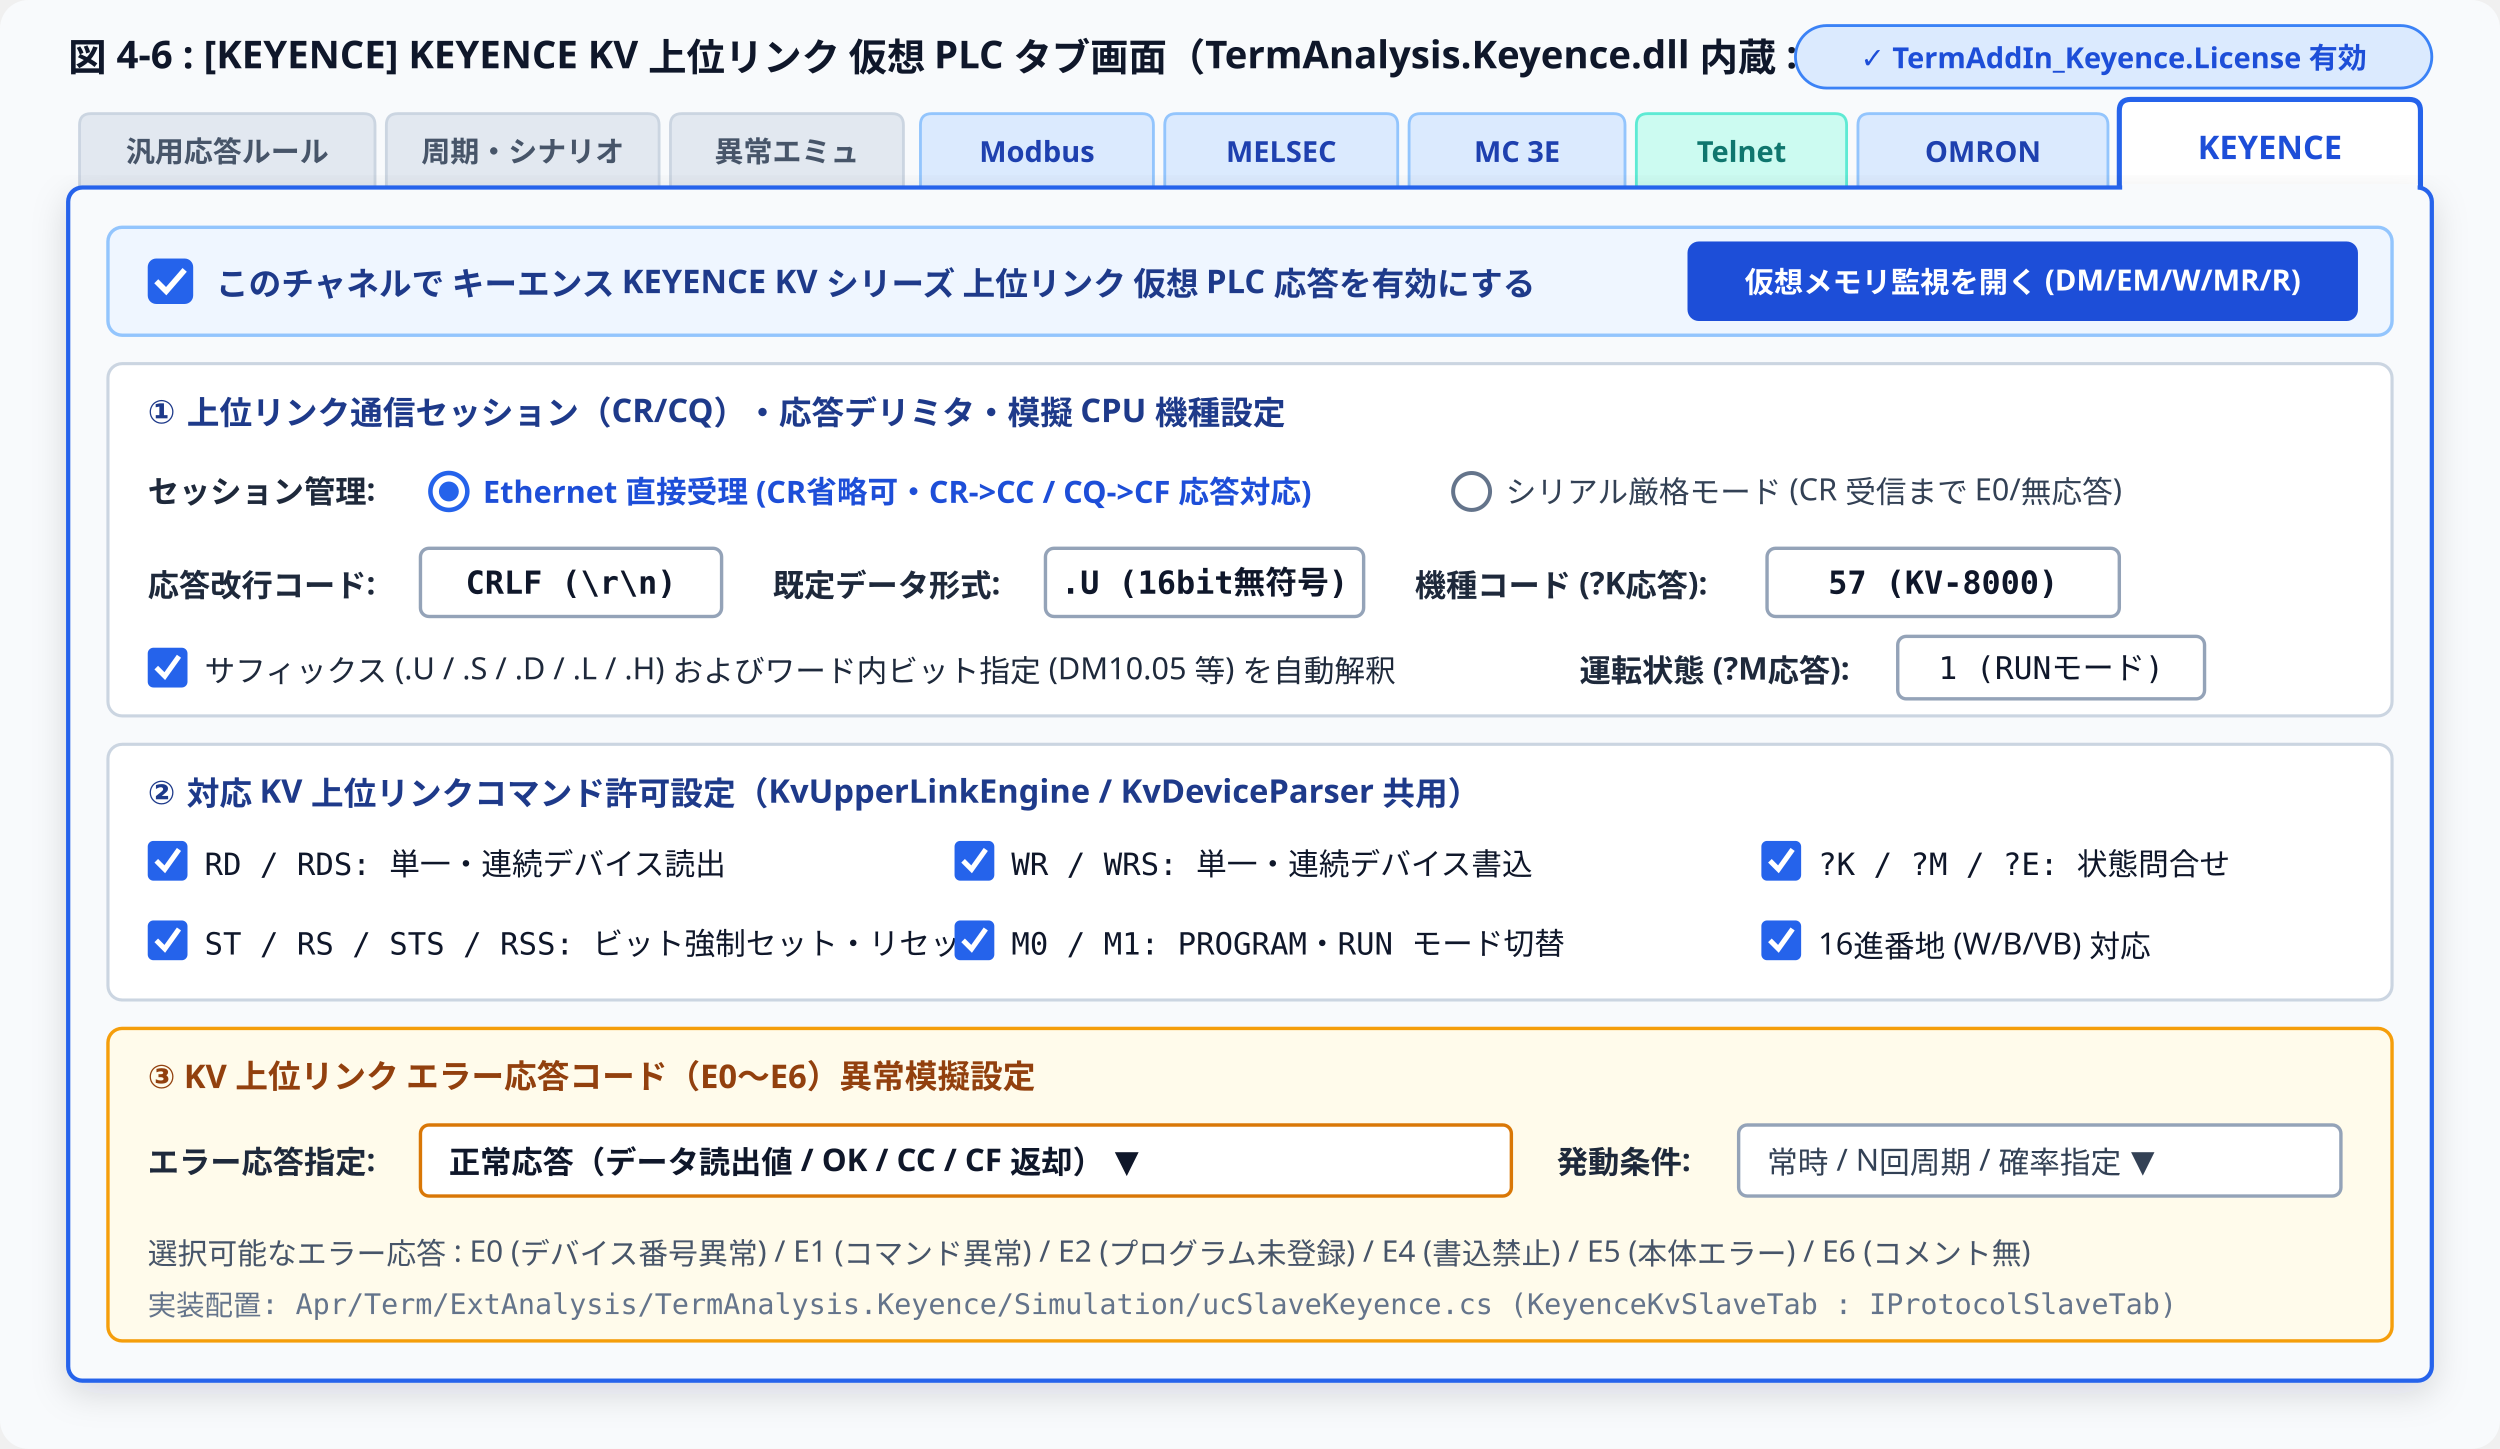
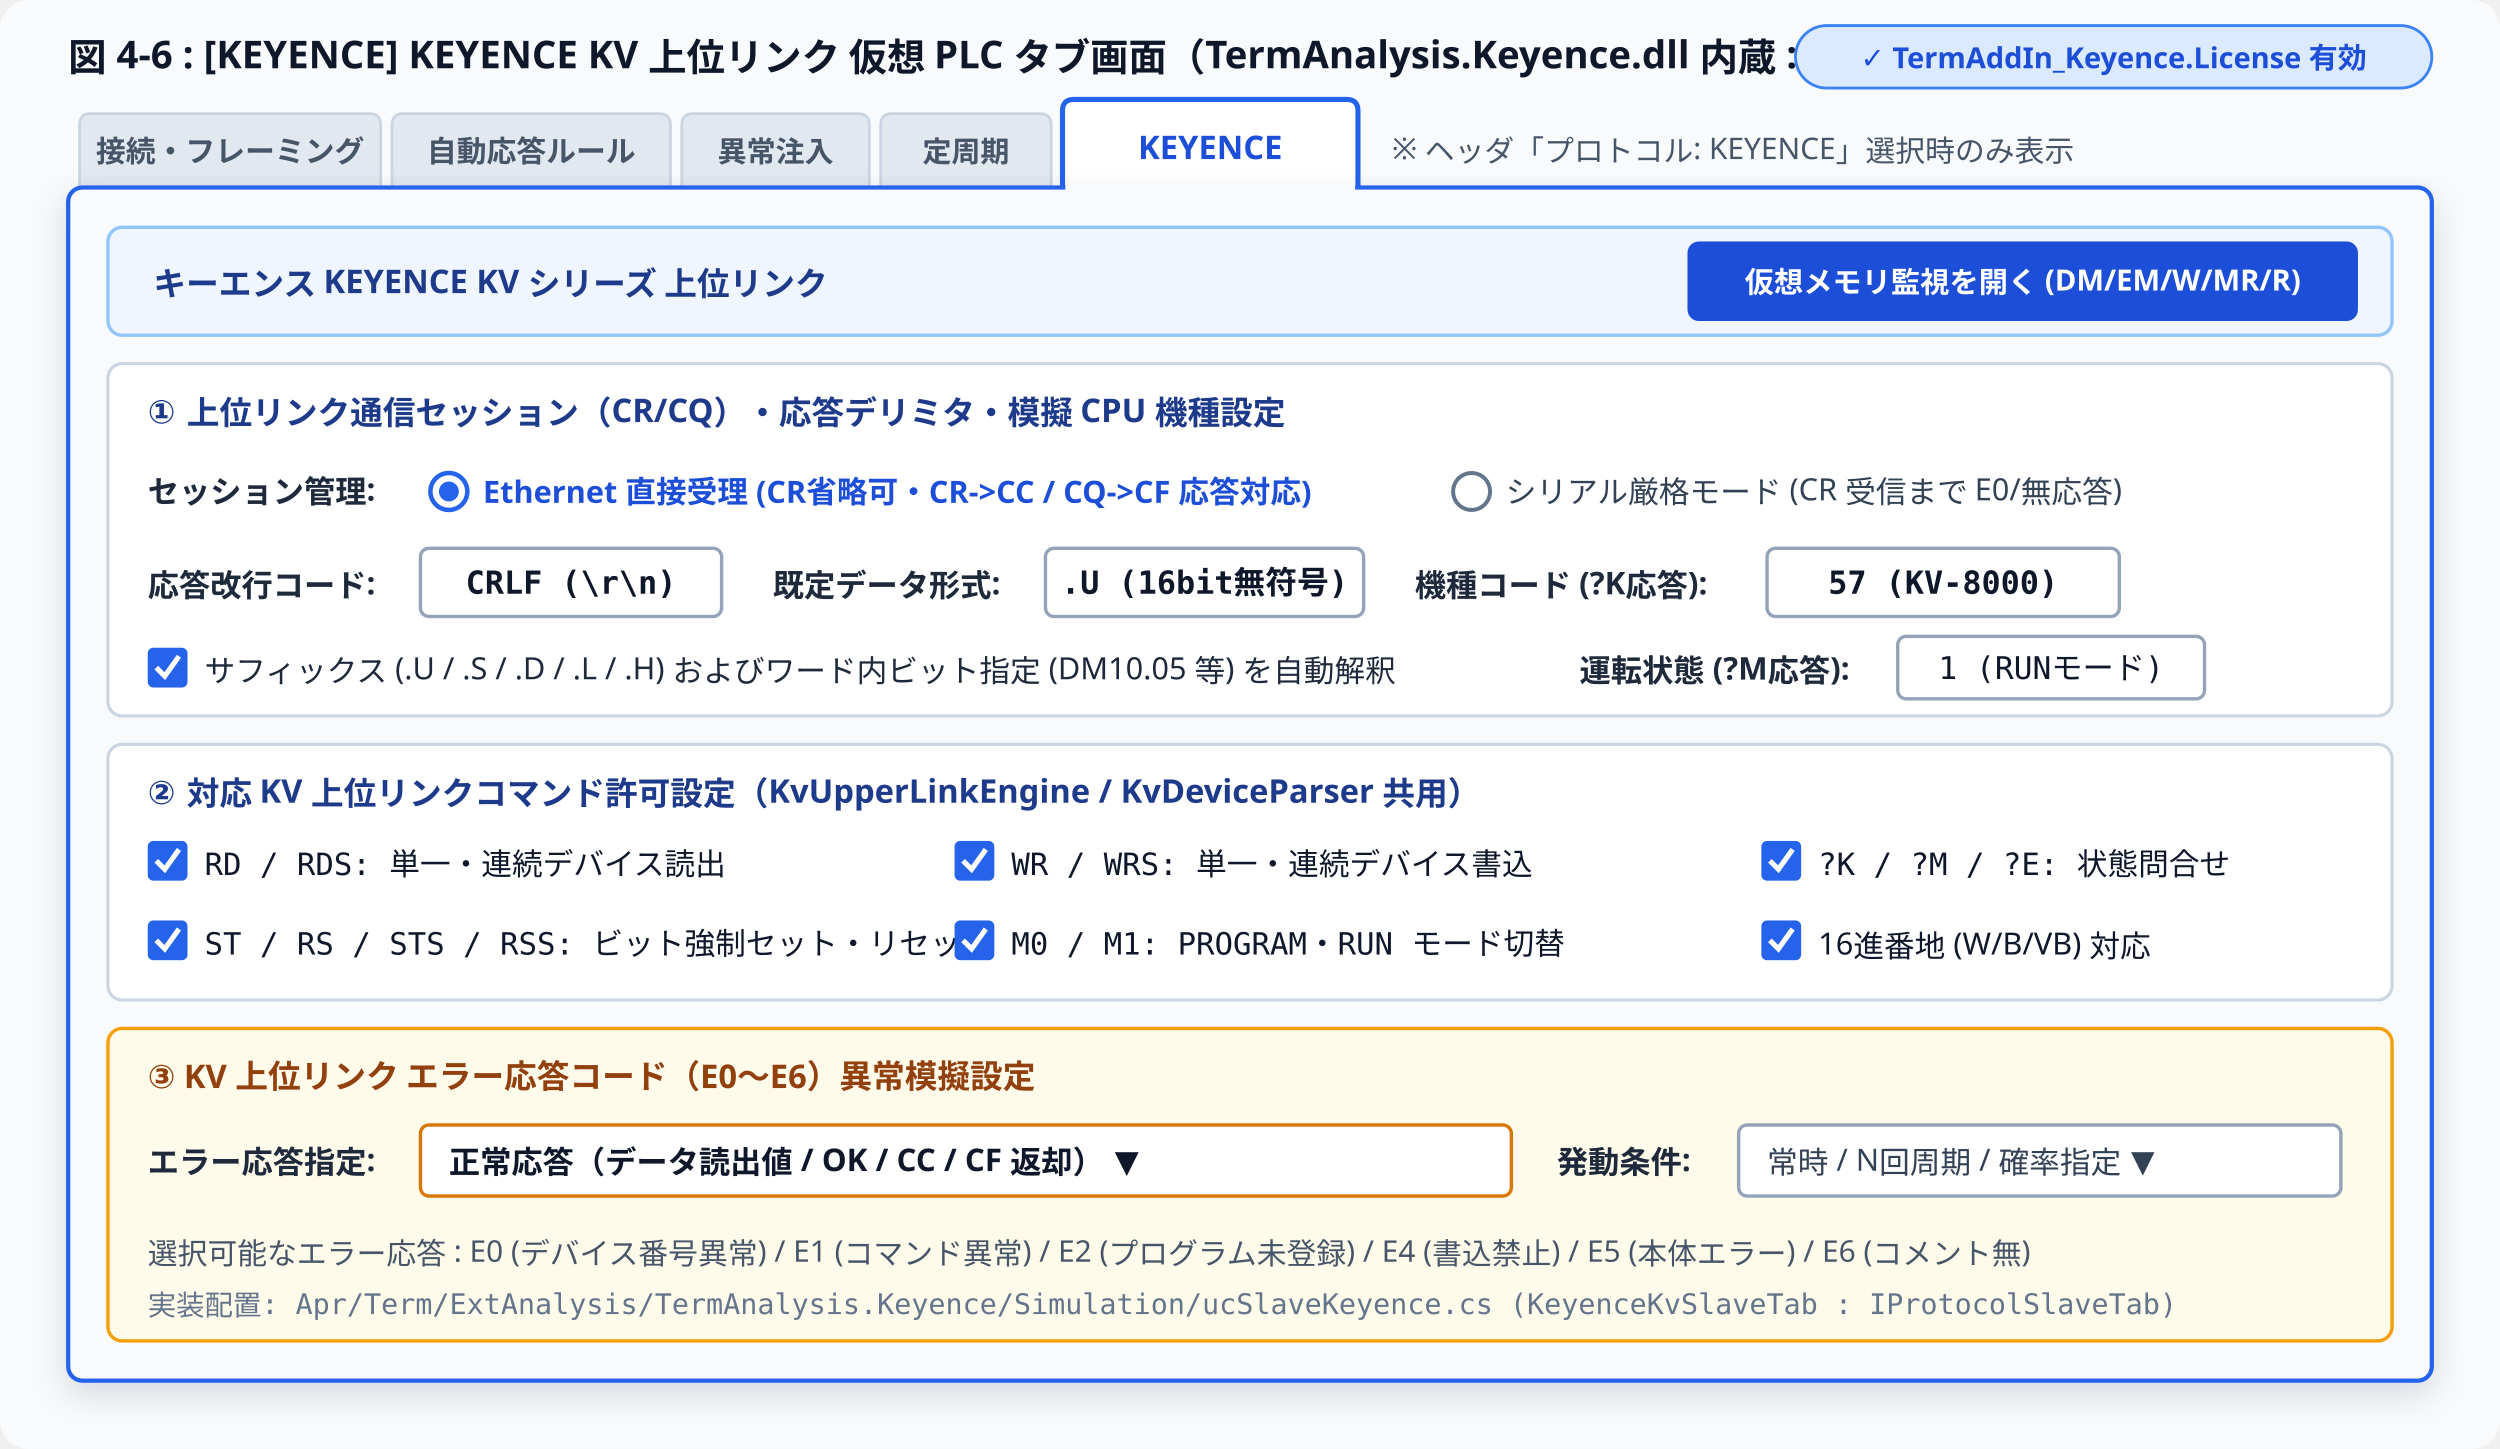
<svg xmlns="http://www.w3.org/2000/svg" width="880" height="510" viewBox="0 0 880 510">
  <defs>
    <filter id="cardShadow" x="-2%" y="-2%" width="104%" height="106%">
      <feDropShadow dx="0" dy="4" stdDeviation="6" flood-color="#0F172A" flood-opacity="0.14" />
    </filter>
    <style>
      .ui { font-family: 'Yu Gothic UI', 'Meiryo UI', 'Segoe UI', sans-serif; }
      .mono { font-family: 'Consolas', 'BIZ UDGothic', 'MS Gothic', monospace; }
      .lbl { font-family: 'Yu Gothic UI', 'Meiryo UI', sans-serif; font-size: 11px; font-weight: 700; fill: #1E293B; }
      .sub { font-family: 'Yu Gothic UI', 'Meiryo UI', sans-serif; font-size: 10.5px; fill: #475569; }
      .inp { fill: #FFFFFF; stroke: #94A3B8; stroke-width: 1.2; rx: 3; }
      .grp { fill: #FFFFFF; stroke: #CBD5E1; stroke-width: 1.1; rx: 5; }
      .grp-hdr { font-family: 'Yu Gothic UI', 'Meiryo UI', sans-serif; font-size: 11.5px; font-weight: 700; fill: #1E3A8A; }
    </style>
  </defs>
  <rect x="0" y="0" width="880" height="510" fill="#F8FAFC" rx="10" />
  <text x="24" y="25" class="ui" font-size="13.5" font-weight="700" fill="#0F172A">図 4-6 : [KEYENCE] KEYENCE KV 上位リンク 仮想 PLC タブ画面（TermAnalysis.Keyence.dll 内蔵 : ucSlaveKeyence）</text>
  <rect x="632" y="9" width="224" height="22" rx="11" fill="#DBEAFE" stroke="#3B82F6" stroke-width="1" />
  <text x="744" y="24" class="ui" font-size="10.2" font-weight="700" fill="#1D4ED8" text-anchor="middle">✓ TermAddIn_Keyence.License 有効</text>
-   <path d="M 28 66 L 28 44 Q 28 40 32 40 L 128 40 Q 132 40 132 44 L 132 66 Z" fill="#E2E8F0" stroke="#CBD5E1" stroke-width="1" />
-   <text x="80" y="57" class="ui" font-size="10.2" font-weight="600" fill="#475569" text-anchor="middle">汎用応答ルール</text>
-   <path d="M 136 66 L 136 44 Q 136 40 140 40 L 228 40 Q 232 40 232 44 L 232 66 Z" fill="#E2E8F0" stroke="#CBD5E1" stroke-width="1" />
-   <text x="184" y="57" class="ui" font-size="10.2" font-weight="600" fill="#475569" text-anchor="middle">周期・シナリオ</text>
-   <path d="M 236 66 L 236 44 Q 236 40 240 40 L 314 40 Q 318 40 318 44 L 318 66 Z" fill="#E2E8F0" stroke="#CBD5E1" stroke-width="1" />
-   <text x="277" y="57" class="ui" font-size="10.2" font-weight="600" fill="#475569" text-anchor="middle">異常エミュ</text>
-   <path d="M 324 66 L 324 44 Q 324 40 328 40 L 402 40 Q 406 40 406 44 L 406 66 Z" fill="#DBEAFE" stroke="#93C5FD" stroke-width="1" />
-   <text x="365" y="57" class="ui" font-size="10.2" font-weight="600" fill="#1E40AF" text-anchor="middle">Modbus</text>
-   <path d="M 410 66 L 410 44 Q 410 40 414 40 L 488 40 Q 492 40 492 44 L 492 66 Z" fill="#DBEAFE" stroke="#93C5FD" stroke-width="1" />
-   <text x="451" y="57" class="ui" font-size="10.2" font-weight="600" fill="#1E40AF" text-anchor="middle">MELSEC</text>
-   <path d="M 496 66 L 496 44 Q 496 40 500 40 L 568 40 Q 572 40 572 44 L 572 66 Z" fill="#DBEAFE" stroke="#93C5FD" stroke-width="1" />
-   <text x="534" y="57" class="ui" font-size="10.2" font-weight="600" fill="#1E40AF" text-anchor="middle">MC 3E</text>
-   <path d="M 576 66 L 576 44 Q 576 40 580 40 L 646 40 Q 650 40 650 44 L 650 66 Z" fill="#CCFBF1" stroke="#5EEAD4" stroke-width="1" />
-   <text x="613" y="57" class="ui" font-size="10.2" font-weight="600" fill="#0F766E" text-anchor="middle">Telnet</text>
-   <path d="M 654 66 L 654 44 Q 654 40 658 40 L 738 40 Q 742 40 742 44 L 742 66 Z" fill="#DBEAFE" stroke="#93C5FD" stroke-width="1" />
-   <text x="698" y="57" class="ui" font-size="10.2" font-weight="600" fill="#1E40AF" text-anchor="middle">OMRON</text>
-   <path d="M 746 67 L 746 39 Q 746 35 750 35 L 848 35 Q 852 35 852 39 L 852 67 Z" fill="#FFFFFF" stroke="#2563EB" stroke-width="1.8" />
-   <text x="799" y="56" class="ui" font-size="11.5" font-weight="700" fill="#1D4ED8" text-anchor="middle">KEYENCE</text>
+   <path d="M 28 66 L 28 44 Q 28 40 32 40 L 130 40 Q 134 40 134 44 L 134 66 Z" fill="#E2E8F0" stroke="#CBD5E1" stroke-width="1" />
+   <text x="81" y="57" class="ui" font-size="10.5" font-weight="600" fill="#475569" text-anchor="middle">接続・フレーミング</text>
+   <path d="M 138 66 L 138 44 Q 138 40 142 40 L 232 40 Q 236 40 236 44 L 236 66 Z" fill="#E2E8F0" stroke="#CBD5E1" stroke-width="1" />
+   <text x="187" y="57" class="ui" font-size="10.5" font-weight="600" fill="#475569" text-anchor="middle">自動応答ルール</text>
+   <path d="M 240 66 L 240 44 Q 240 40 244 40 L 302 40 Q 306 40 306 44 L 306 66 Z" fill="#E2E8F0" stroke="#CBD5E1" stroke-width="1" />
+   <text x="273" y="57" class="ui" font-size="10.2" font-weight="600" fill="#475569" text-anchor="middle">異常注入</text>
+   <path d="M 310 66 L 310 44 Q 310 40 314 40 L 366 40 Q 370 40 370 44 L 370 66 Z" fill="#E2E8F0" stroke="#CBD5E1" stroke-width="1" />
+   <text x="340" y="57" class="ui" font-size="10.2" font-weight="600" fill="#475569" text-anchor="middle">定周期</text>
+   <path d="M 374 67 L 374 39 Q 374 35 378 35 L 474 35 Q 478 35 478 39 L 478 67 Z" fill="#FFFFFF" stroke="#2563EB" stroke-width="1.8" />
+   <text x="426" y="56" class="ui" font-size="11.5" font-weight="700" fill="#1D4ED8" text-anchor="middle">KEYENCE</text>
+   <text x="490" y="56" class="sub" font-size="9.8">※ ヘッダ「プロトコル: KEYENCE」選択時のみ表示</text>
  <g filter="url(#cardShadow)">
    <rect x="24" y="66" width="832" height="420" rx="5" fill="#F8FAFC" stroke="#2563EB" stroke-width="1.5" />
  </g>
-   <line x1="747" y1="66" x2="851" y2="66" stroke="#F8FAFC" stroke-width="2.5" />
+   <line x1="375" y1="66" x2="477" y2="66" stroke="#F8FAFC" stroke-width="2.5" />
  <rect x="38" y="80" width="804" height="38" rx="5" fill="#EFF6FF" stroke="#93C5FD" stroke-width="1.2" />
-   <rect x="52" y="91" width="16" height="16" rx="3" fill="#2563EB" />
-   <path d="M 55 99 L 58.5 102.5 L 65 95" stroke="#FFFFFF" stroke-width="2" fill="none" />
-   <text x="76" y="104" class="ui" font-size="11.5" font-weight="700" fill="#1E3A8A">このチャネルで キーエンス KEYENCE KV シリーズ 上位リンク 仮想 PLC 応答を有効にする</text>
+   <text x="54" y="104" class="ui" font-size="11.5" font-weight="700" fill="#1E3A8A">キーエンス KEYENCE KV シリーズ 上位リンク</text>
  <rect x="594" y="85" width="236" height="28" rx="4" fill="#1D4ED8" />
  <text x="712" y="103" class="ui" font-size="10.3" font-weight="700" fill="#FFFFFF" text-anchor="middle">仮想メモリ監視を開く (DM/EM/W/MR/R)</text>
  <rect x="38" y="128" width="804" height="124" class="grp" />
  <text x="52" y="149" class="grp-hdr">① 上位リンク通信セッション（CR/CQ）・応答デリミタ・模擬 CPU 機種設定</text>
  <text x="52" y="177" class="lbl">セッション管理:</text>
  <circle cx="158" cy="173" r="6.5" fill="#FFFFFF" stroke="#2563EB" stroke-width="1.6" />
  <circle cx="158" cy="173" r="3.5" fill="#2563EB" />
  <text x="170" y="177" class="ui" font-size="10.8" font-weight="700" fill="#1D4ED8">Ethernet 直接受理 (CR省略可・CR-&gt;CC / CQ-&gt;CF 応答対応)</text>
  <circle cx="518" cy="173" r="6.5" fill="#FFFFFF" stroke="#64748B" stroke-width="1.4" />
  <text x="530" y="177" class="ui" font-size="10.8" fill="#334155">シリアル厳格モード (CR 受信まで E0/無応答)</text>
  <text x="52" y="210" class="lbl">応答改行コード:</text>
  <rect x="148" y="193" width="106" height="24" class="inp" />
  <text x="201" y="209" class="mono" font-size="11.2" font-weight="700" fill="#0F172A" text-anchor="middle">CRLF (\r\n)</text>
  <text x="272" y="210" class="lbl">既定データ形式:</text>
  <rect x="368" y="193" width="112" height="24" class="inp" />
  <text x="424" y="209" class="mono" font-size="11.2" font-weight="700" fill="#0F172A" text-anchor="middle">.U (16bit無符号)</text>
  <text x="498" y="210" class="lbl">機種コード (?K応答):</text>
  <rect x="622" y="193" width="124" height="24" class="inp" />
  <text x="684" y="209" class="mono" font-size="11.2" font-weight="700" fill="#0F172A" text-anchor="middle">57 (KV-8000)</text>
  <rect x="52" y="228" width="14" height="14" rx="2" fill="#2563EB" />
  <path d="M 55 235 L 58 238 L 63 231" stroke="#FFFFFF" stroke-width="1.8" fill="none" />
  <text x="72" y="240" class="ui" font-size="10.8" fill="#1E293B">サフィックス (.U / .S / .D / .L / .H) およびワード内ビット指定 (DM10.05 等) を自動解釈</text>
  <text x="556" y="240" class="lbl">運転状態 (?M応答):</text>
  <rect x="668" y="224" width="108" height="22" class="inp" />
  <text x="722" y="239" class="mono" font-size="11" fill="#0F172A" text-anchor="middle">1 (RUNモード)</text>
  <rect x="38" y="262" width="804" height="90" class="grp" />
  <text x="52" y="283" class="grp-hdr">② 対応 KV 上位リンクコマンド許可設定（KvUpperLinkEngine / KvDeviceParser 共用）</text>
  <g transform="translate(52, 296)">
    <rect x="0" y="0" width="14" height="14" rx="2" fill="#2563EB" />
    <path d="M 3 7 L 6 10 L 11 3" stroke="#FFFFFF" stroke-width="1.8" fill="none" />
    <text x="20" y="12" class="mono" font-size="10.8" fill="#0F172A">RD / RDS: 単一・連続デバイス読出</text>
    <rect x="284" y="0" width="14" height="14" rx="2" fill="#2563EB" />
    <path d="M 287 7 L 290 10 L 295 3" stroke="#FFFFFF" stroke-width="1.8" fill="none" />
    <text x="304" y="12" class="mono" font-size="10.8" fill="#0F172A">WR / WRS: 単一・連続デバイス書込</text>
    <rect x="568" y="0" width="14" height="14" rx="2" fill="#2563EB" />
    <path d="M 571 7 L 574 10 L 579 3" stroke="#FFFFFF" stroke-width="1.8" fill="none" />
    <text x="588" y="12" class="mono" font-size="10.8" fill="#0F172A">?K / ?M / ?E: 状態問合せ</text>
    <rect x="0" y="28" width="14" height="14" rx="2" fill="#2563EB" />
    <path d="M 3 35 L 6 38 L 11 31" stroke="#FFFFFF" stroke-width="1.8" fill="none" />
    <text x="20" y="40" class="mono" font-size="10.8" fill="#0F172A">ST / RS / STS / RSS: ビット強制セット・リセット</text>
    <rect x="284" y="28" width="14" height="14" rx="2" fill="#2563EB" />
    <path d="M 287 35 L 290 38 L 295 31" stroke="#FFFFFF" stroke-width="1.8" fill="none" />
    <text x="304" y="40" class="mono" font-size="10.8" fill="#0F172A">M0 / M1: PROGRAM・RUN モード切替</text>
    <rect x="568" y="28" width="14" height="14" rx="2" fill="#2563EB" />
    <path d="M 571 35 L 574 38 L 579 31" stroke="#FFFFFF" stroke-width="1.8" fill="none" />
    <text x="588" y="40" class="ui" font-size="10.8" fill="#0F172A">16進番地 (W/B/VB) 対応</text>
  </g>
  <rect x="38" y="362" width="804" height="110" rx="5" fill="#FFFBEB" stroke="#F59E0B" stroke-width="1.2" />
  <text x="52" y="383" class="ui" font-size="11.5" font-weight="700" fill="#92400E">③ KV 上位リンク エラー応答コード（E0〜E6）異常模擬設定</text>
  <text x="52" y="413" class="lbl">エラー応答指定:</text>
  <rect x="148" y="396" width="384" height="25" fill="#FFFFFF" stroke="#D97706" stroke-width="1.2" rx="3" />
  <text x="158" y="413" class="ui" font-size="11" font-weight="700" fill="#0F172A">正常応答（データ読出値 / OK / CC / CF 返却） ▼</text>
  <text x="548" y="413" class="lbl">発動条件:</text>
  <rect x="612" y="396" width="212" height="25" class="inp" />
  <text x="622" y="413" class="ui" font-size="10.8" fill="#334155">常時 / N回周期 / 確率指定 ▼</text>
  <text x="52" y="445" class="sub">選択可能なエラー応答 :  E0 (デバイス番号異常) / E1 (コマンド異常) / E2 (プログラム未登録) / E4 (書込禁止) / E5 (本体エラー) / E6 (コメント無)</text>
  <text x="52" y="463" class="mono" font-size="10" fill="#64748B">実装配置: Apr/Term/ExtAnalysis/TermAnalysis.Keyence/Simulation/ucSlaveKeyence.cs (KeyenceKvSlaveTab : IProtocolSlaveTab)</text>
</svg>
